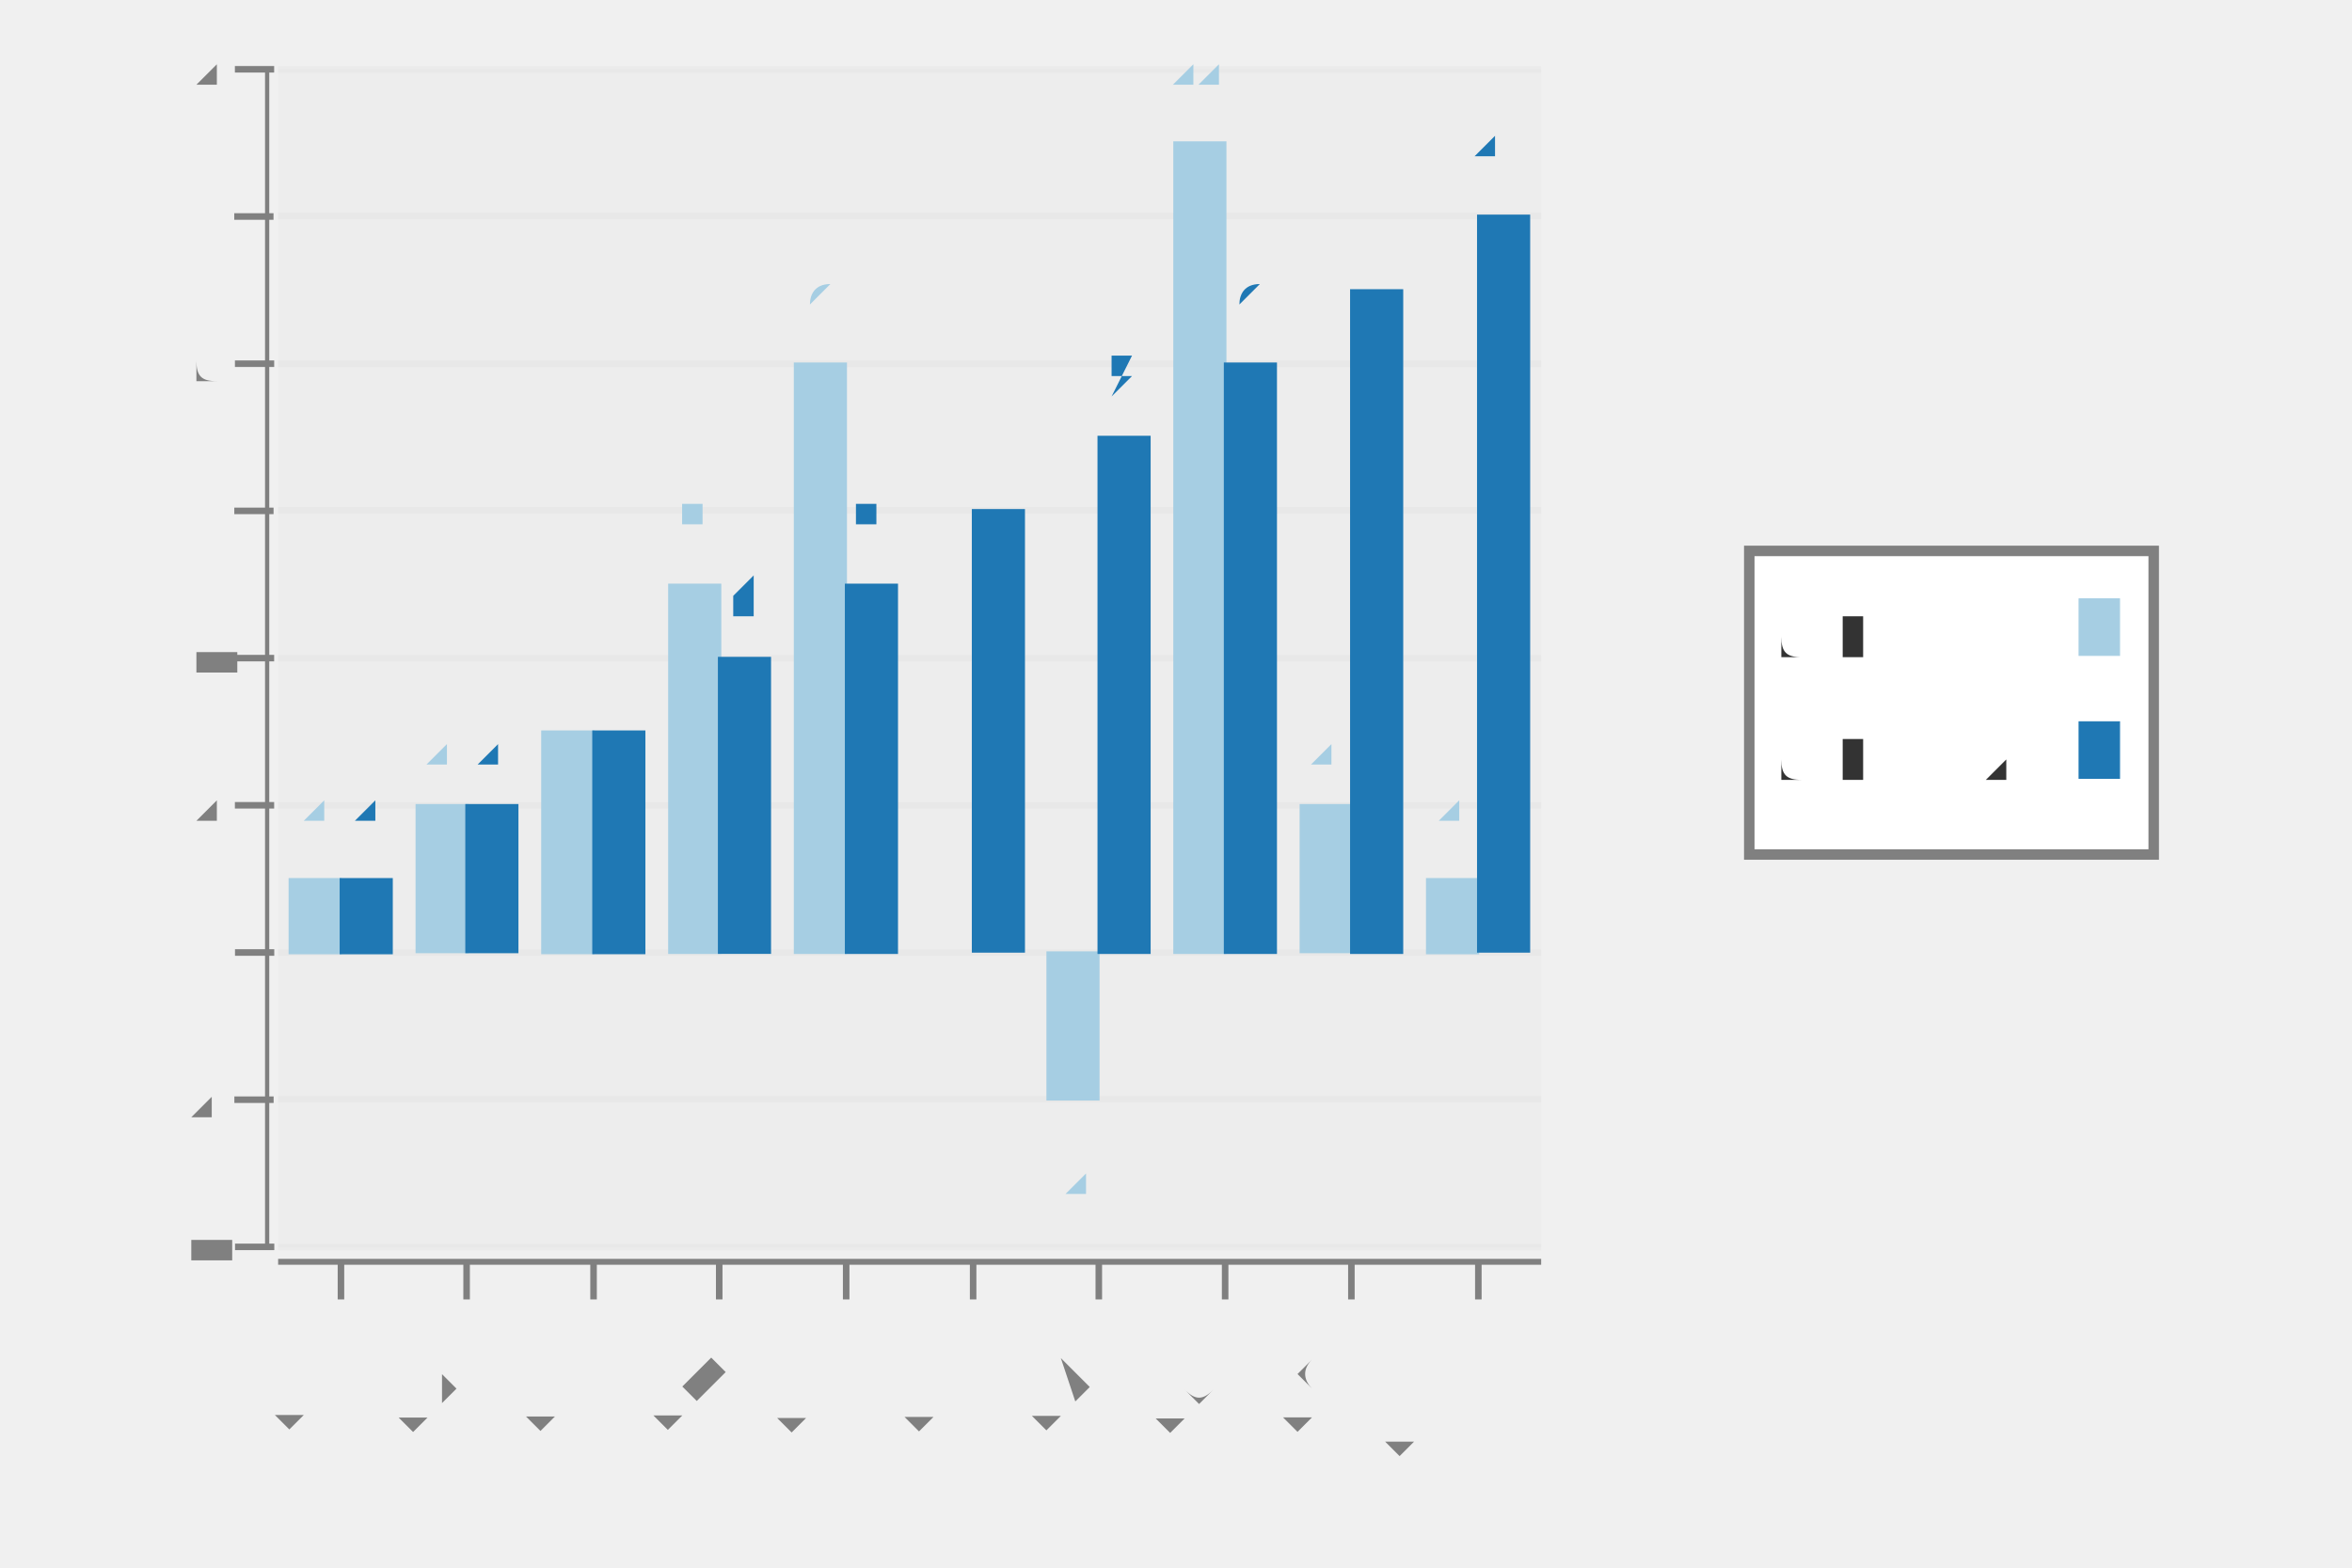
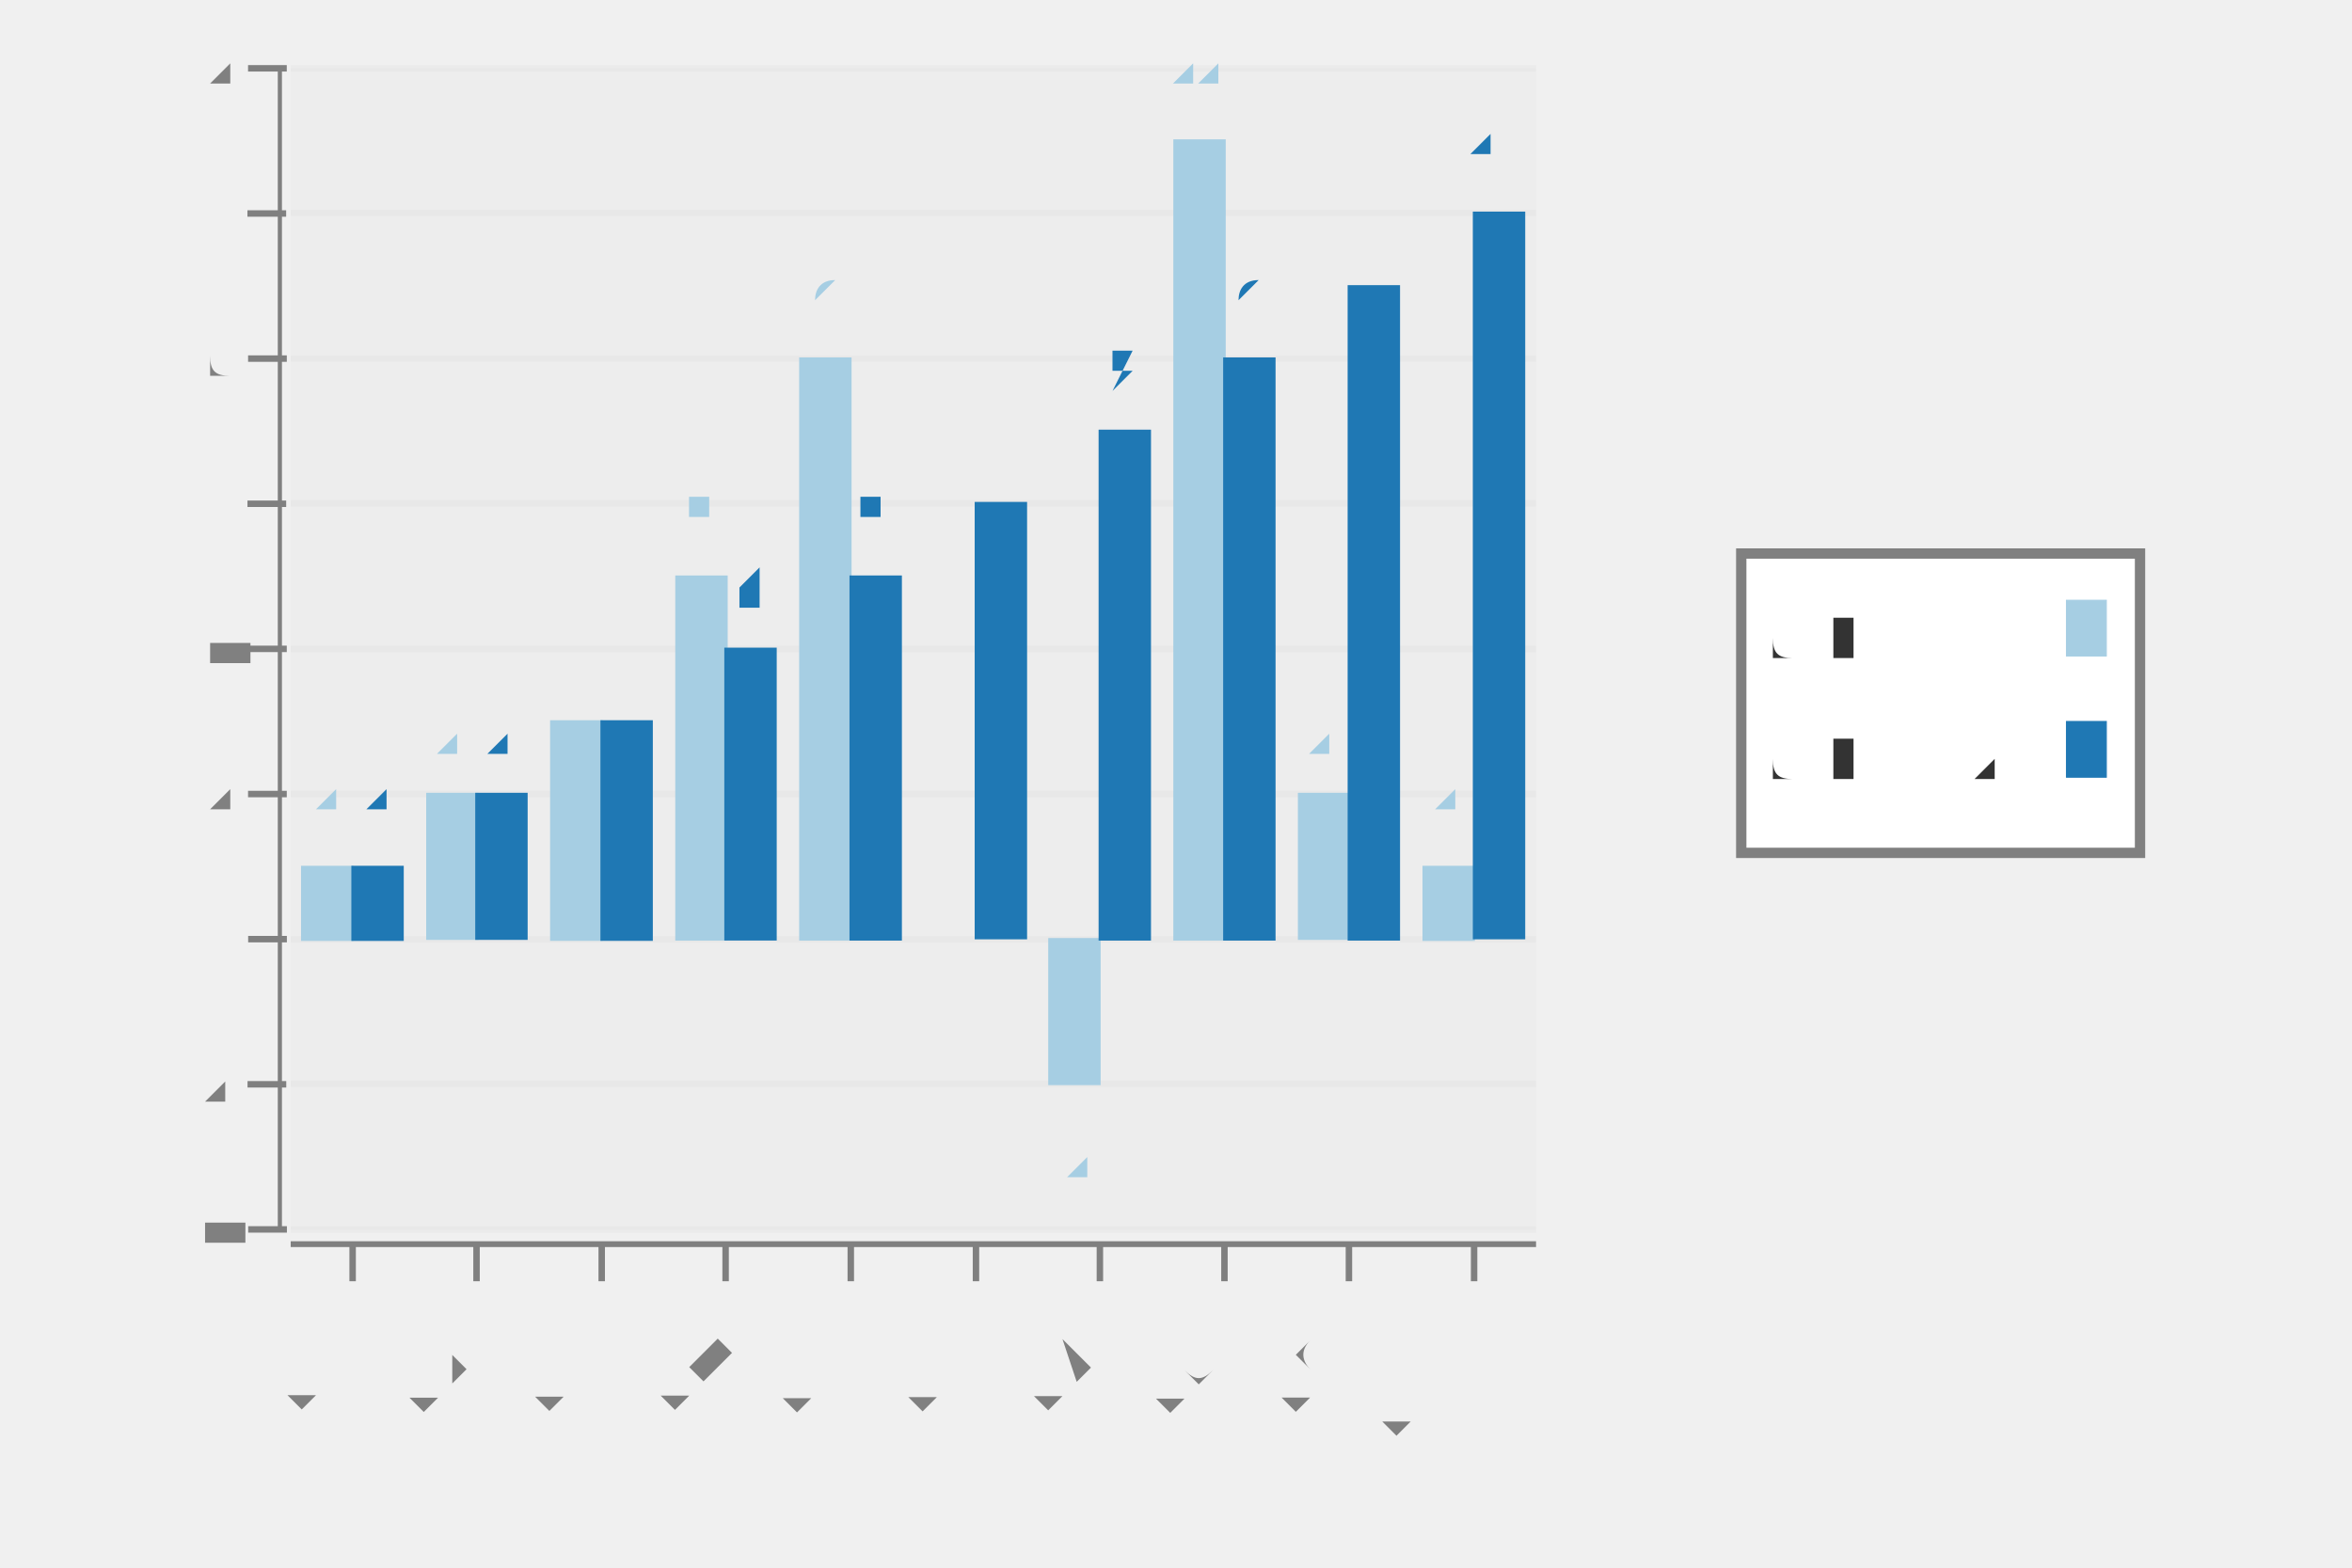
- <svg xmlns="http://www.w3.org/2000/svg" height="300.0" viewBox="-0.82 -0.553 1.59 1.198" width="450.0">
+ <svg xmlns="http://www.w3.org/2000/svg" height="300.0" viewBox="-0.82 -0.553 1.59 1.215" width="450.0">
  <g stroke-opacity="0.0" fill-opacity="2.5e-2" stroke="#000000" stroke-width="0.0" fill="#808080">
    <rect height="0.9" width="0.965" x="-0.711" y="-0.5" />
  </g>
  <g stroke-opacity="5.0e-2" stroke="#808080" stroke-width="5.0e-3" fill="none">
    <polyline points="-0.711,0.4 0.254,0.4" />
  </g>
  <g stroke-opacity="5.0e-2" stroke="#808080" stroke-width="5.0e-3" fill="none">
    <polyline points="-0.711,0.287 0.254,0.287" />
  </g>
  <g stroke-opacity="5.0e-2" stroke="#808080" stroke-width="5.0e-3" fill="none">
    <polyline points="-0.711,0.175 0.254,0.175" />
  </g>
  <g stroke-opacity="5.0e-2" stroke="#808080" stroke-width="5.0e-3" fill="none">
    <polyline points="-0.711,6.2429696287964076e-2 0.254,6.2429696287964076e-2" />
  </g>
  <g stroke-opacity="5.0e-2" stroke="#808080" stroke-width="5.0e-3" fill="none">
    <polyline points="-0.711,-5.005624296962874e-2 0.254,-5.005624296962874e-2" />
  </g>
  <g stroke-opacity="5.0e-2" stroke="#808080" stroke-width="5.0e-3" fill="none">
    <polyline points="-0.711,-0.163 0.254,-0.163" />
  </g>
  <g stroke-opacity="5.0e-2" stroke="#808080" stroke-width="5.0e-3" fill="none">
    <polyline points="-0.711,-0.275 0.254,-0.275" />
  </g>
  <g stroke-opacity="5.0e-2" stroke="#808080" stroke-width="5.0e-3" fill="none">
    <polyline points="-0.711,-0.388 0.254,-0.388" />
  </g>
  <g stroke-opacity="5.0e-2" stroke="#808080" stroke-width="5.0e-3" fill="none">
    <polyline points="-0.711,-0.5 0.254,-0.5" />
  </g>
  <g fill-opacity="1.0" font-size="5.0e-2" stroke="none" stroke-width="0.0" fill="#808080" text-anchor="end">
    <text x="-0.75" y="0.413">-4</text>
  </g>
  <g fill-opacity="1.0" font-size="5.0e-2" stroke="none" stroke-width="0.0" fill="#808080" text-anchor="end">
    <text x="-0.75" y="0.3">-2</text>
  </g>
  <g fill-opacity="1.0" font-size="5.0e-2" stroke="none" stroke-width="0.0" fill="#808080" text-anchor="end">
    <text x="-0.75" y="0.188">0</text>
  </g>
  <g fill-opacity="1.0" font-size="5.0e-2" stroke="none" stroke-width="0.0" fill="#808080" text-anchor="end">
    <text x="-0.75" y="7.547806524184486e-2">2</text>
  </g>
  <g fill-opacity="1.0" font-size="5.0e-2" stroke="none" stroke-width="0.0" fill="#808080" text-anchor="end">
    <text x="-0.75" y="-3.700787401574801e-2">4</text>
  </g>
  <g fill-opacity="1.0" font-size="5.0e-2" stroke="none" stroke-width="0.0" fill="#808080" text-anchor="end">
    <text x="-0.75" y="-0.149">6</text>
  </g>
  <g fill-opacity="1.0" font-size="5.0e-2" stroke="none" stroke-width="0.0" fill="#808080" text-anchor="end">
    <text x="-0.75" y="-0.262">8</text>
  </g>
  <g fill-opacity="1.0" font-size="5.0e-2" stroke="none" stroke-width="0.0" fill="#808080" text-anchor="end">
    <text x="-0.75" y="-0.374">10</text>
  </g>
  <g fill-opacity="1.0" font-size="5.0e-2" stroke="none" stroke-width="0.0" fill="#808080" text-anchor="end">
    <text x="-0.75" y="-0.487">12</text>
  </g>
  <g stroke-opacity="1.0" fill-opacity="1.0" stroke="#808080" stroke-width="5.0e-3" fill="#808080">
    <g transform="rotate(-90.0, -0.7290395, 0.3998875)">
      <polyline points="-0.729,0.415 -0.729,0.385" />
    </g>
    <g transform="rotate(-90.0, -0.7290395, 0.2874016)">
      <polyline points="-0.729,0.302 -0.729,0.272" />
    </g>
    <g transform="rotate(-90.0, -0.7290395, 0.1749156)">
      <polyline points="-0.729,0.19 -0.729,0.16" />
    </g>
    <g transform="rotate(-90.0, -0.7290395, 6.2429696287964076e-2)">
      <polyline points="-0.729,7.742969628796408e-2 -0.729,4.742969628796408e-2" />
    </g>
    <g transform="rotate(-90.0, -0.7290395, -5.005624296962874e-2)">
      <polyline points="-0.729,-3.505624296962874e-2 -0.729,-6.505624296962874e-2" />
    </g>
    <g transform="rotate(-90.0, -0.7290395, -0.1625422)">
      <polyline points="-0.729,-0.148 -0.729,-0.178" />
    </g>
    <g transform="rotate(-90.0, -0.7290395, -0.2750281)">
      <polyline points="-0.729,-0.26 -0.729,-0.29" />
    </g>
    <g transform="rotate(-90.0, -0.7290395, -0.3875141)">
      <polyline points="-0.729,-0.373 -0.729,-0.403" />
    </g>
    <g transform="rotate(-90.0, -0.7290395, -0.5)">
      <polyline points="-0.729,-0.485 -0.729,-0.515" />
    </g>
  </g>
  <g stroke-opacity="1.0" fill-opacity="1.0" stroke="#808080" stroke-width="0.0" fill="#808080">
    <rect height="0.9" width="3.217261681340955e-3" x="-0.721" y="-0.5" />
  </g>
  <g fill-opacity="1.0" font-size="5.0e-2" stroke="none" stroke-width="0.0" fill="#808080" text-anchor="end">
    <text transform="rotate(-45.0, -0.6630857, 0.5)" x="-0.663" y="0.5">row 1</text>
  </g>
  <g fill-opacity="1.0" font-size="5.0e-2" stroke="none" stroke-width="0.0" fill="#808080" text-anchor="end">
    <text transform="rotate(-45.0, -0.5665678, 0.5)" x="-0.567" y="0.5">row 2</text>
  </g>
  <g fill-opacity="1.0" font-size="5.0e-2" stroke="none" stroke-width="0.0" fill="#808080" text-anchor="end">
    <text transform="rotate(-45.0, -0.47005, 0.5)" x="-0.47" y="0.5">row 3</text>
  </g>
  <g fill-opacity="1.0" font-size="5.0e-2" stroke="none" stroke-width="0.0" fill="#808080" text-anchor="end">
    <text transform="rotate(-45.0, -0.3735321, 0.5)" x="-0.374" y="0.5">row 4</text>
  </g>
  <g fill-opacity="1.0" font-size="5.0e-2" stroke="none" stroke-width="0.0" fill="#808080" text-anchor="end">
    <text transform="rotate(-45.0, -0.2770143, 0.5)" x="-0.277" y="0.5">row 5</text>
  </g>
  <g fill-opacity="1.0" font-size="5.0e-2" stroke="none" stroke-width="0.0" fill="#808080" text-anchor="end">
    <text transform="rotate(-45.0, -0.1804964, 0.5)" x="-0.18" y="0.5">row 6</text>
  </g>
  <g fill-opacity="1.0" font-size="5.0e-2" stroke="none" stroke-width="0.0" fill="#808080" text-anchor="end">
    <text transform="rotate(-45.0, -8.397857303720235e-2, 0.5)" x="-8.397857303720235e-2" y="0.5">row 7</text>
  </g>
  <g fill-opacity="1.0" font-size="5.0e-2" stroke="none" stroke-width="0.0" fill="#808080" text-anchor="end">
    <text transform="rotate(-45.0, 1.2539277403026294e-2, 0.5)" x="1.2539277403026294e-2" y="0.5">row 8</text>
  </g>
  <g fill-opacity="1.0" font-size="5.0e-2" stroke="none" stroke-width="0.0" fill="#808080" text-anchor="end">
    <text transform="rotate(-45.0, 0.1090571, 0.5)" x="0.109" y="0.5">row 9</text>
  </g>
  <g fill-opacity="1.0" font-size="5.0e-2" stroke="none" stroke-width="0.0" fill="#808080" text-anchor="end">
    <text transform="rotate(-45.0, 0.205575, 0.5)" x="0.206" y="0.5">row 10</text>
  </g>
  <g stroke-opacity="1.0" fill-opacity="1.0" stroke="#808080" stroke-width="5.0e-3" fill="#808080">
    <polyline points="-0.663,0.44 -0.663,0.41" />
    <polyline points="-0.567,0.44 -0.567,0.41" />
    <polyline points="-0.47,0.44 -0.47,0.41" />
    <polyline points="-0.374,0.44 -0.374,0.41" />
    <polyline points="-0.277,0.44 -0.277,0.41" />
    <polyline points="-0.18,0.44 -0.18,0.41" />
    <polyline points="-8.397857303720235e-2,0.44 -8.397857303720235e-2,0.41" />
    <polyline points="1.2539277403026294e-2,0.44 1.2539277403026294e-2,0.41" />
    <polyline points="0.109,0.44 0.109,0.41" />
    <polyline points="0.206,0.44 0.206,0.41" />
  </g>
  <g stroke-opacity="1.0" fill-opacity="1.0" stroke="#808080" stroke-width="0.0" fill="#808080">
    <rect height="4.499437570303688e-3" width="0.965" x="-0.711" y="0.409" />
  </g>
  <g stroke-opacity="1.0" fill-opacity="1.0" stroke="#a6cee3" stroke-width="2.0e-3" fill="#a6cee3">
    <rect height="5.624296962879638e-2" width="3.860714017609146e-2" x="-0.702" y="0.119" />
    <rect height="0.112" width="3.860714017609146e-2" x="-0.605" y="6.2429696287964076e-2" />
    <rect height="0.169" width="3.860714017609146e-2" x="-0.509" y="6.186726659167696e-3" />
    <rect height="0.281" width="3.860714017609135e-2" x="-0.412" y="-0.106" />
    <rect height="0.45" width="3.860714017609146e-2" x="-0.316" y="-0.275" />
    <rect height="0.0" width="3.860714017609135e-2" x="-0.219" y="0.175" />
    <rect height="0.112" width="3.860714017609157e-2" x="-0.123" y="0.175" />
    <rect height="0.619" width="3.860714017609124e-2" x="-2.6067862773065276e-2" y="-0.444" />
    <rect height="0.112" width="3.860714017609146e-2" x="7.044998766716337e-2" y="6.2429696287964076e-2" />
    <rect height="5.624296962879638e-2" width="3.860714017609146e-2" x="0.167" y="0.119" />
  </g>
  <g stroke-opacity="1.0" fill-opacity="1.0" stroke="#1f78b4" stroke-width="2.0e-3" fill="#1f78b4">
    <rect height="5.624296962879638e-2" width="3.860714017609146e-2" x="-0.663" y="0.119" />
    <rect height="0.112" width="3.860714017609146e-2" x="-0.567" y="6.2429696287964076e-2" />
    <rect height="0.169" width="3.8607140176091403e-2" x="-0.47" y="6.186726659167696e-3" />
    <rect height="0.225" width="3.860714017609146e-2" x="-0.374" y="-5.005624296962874e-2" />
    <rect height="0.281" width="3.860714017609157e-2" x="-0.277" y="-0.106" />
    <rect height="0.337" width="3.860714017609146e-2" x="-0.18" y="-0.163" />
    <rect height="0.394" width="3.860714017609124e-2" x="-8.397857303720235e-2" y="-0.219" />
    <rect height="0.45" width="3.860714017609146e-2" x="1.2539277403025961e-2" y="-0.275" />
    <rect height="0.506" width="3.860714017609157e-2" x="0.109" y="-0.331" />
    <rect height="0.562" width="3.860714017609146e-2" x="0.206" y="-0.388" />
  </g>
  <g fill-opacity="1.0" font-size="4.0e-2" stroke="none" stroke-width="0.0" fill="#a6cee3" text-anchor="middle">
    <text x="-0.682" y="8.942632170978637e-2">1</text>
    <text x="-0.586" y="3.318335208098999e-2">2</text>
    <text x="-0.489" y="-2.3059617547806388e-2">3</text>
    <text x="-0.393" y="-0.136">5</text>
    <text x="-0.296" y="-0.304">8</text>
    <text x="-0.2" y="0.146">0</text>
    <text x="-0.103" y="0.361">-2</text>
    <text x="-6.764292685019546e-3" y="-0.473">11</text>
    <text x="8.975355775520888e-2" y="3.318335208098999e-2">2</text>
    <text x="0.186" y="8.942632170978637e-2">1</text>
  </g>
  <g fill-opacity="1.0" font-size="4.0e-2" stroke="none" stroke-width="0.0" fill="#1f78b4" text-anchor="middle">
    <text x="-0.644" y="8.942632170978637e-2">1</text>
    <text x="-0.547" y="3.318335208098999e-2">2</text>
    <text x="-0.451" y="-2.3059617547806388e-2">3</text>
    <text x="-0.354" y="-7.930258717660277e-2">4</text>
    <text x="-0.258" y="-0.136">5</text>
    <text x="-0.161" y="-0.192">6</text>
    <text x="-6.467500294915673e-2" y="-0.248">7</text>
    <text x="3.184284749107191e-2" y="-0.304">8</text>
    <text x="0.128" y="-0.361">9</text>
    <text x="0.225" y="-0.417">10</text>
  </g>
  <g stroke-opacity="1.0" fill-opacity="1.0" stroke="#808080" stroke-width="8.0e-3" fill="#ffffff">
-     <rect height="0.232" width="0.309" x="0.413" y="-0.132" />
+     <rect height="0.232" width="0.309" x="0.413" y="-0.124" />
  </g>
  <g fill-opacity="1.0" font-size="4.8e-2" stroke="none" stroke-width="0.0" fill="#333333" text-anchor="start">
-     <text x="0.438" y="4.178968287249907e-2">column 2</text>
+     <text x="0.438" y="4.934768543828277e-2">column 2</text>
  </g>
  <g stroke-opacity="1.0" fill-opacity="1.0" stroke="#1f78b4" stroke-width="8.0e-4" fill="#1f78b4">
-     <rect height="4.319460067491565e-2" width="3.088571214087321e-2" x="0.665" y="-1.4049178024165832e-3" />
+     <rect height="4.3194600674915706e-2" width="3.088571214087321e-2" x="0.665" y="6.153084763367067e-3" />
  </g>
  <g fill-opacity="1.0" font-size="4.8e-2" stroke="none" stroke-width="0.0" fill="#333333" text-anchor="start">
-     <text x="0.438" y="-5.2158573595442514e-2">column 1</text>
+     <text x="0.438" y="-4.460057102965875e-2">column 1</text>
  </g>
  <g stroke-opacity="1.0" fill-opacity="1.0" stroke="#a6cee3" stroke-width="8.0e-4" fill="#a6cee3">
-     <rect height="4.319460067491554e-2" width="3.088571214087321e-2" x="0.665" y="-9.535317427035805e-2" />
+     <rect height="4.319460067491565e-2" width="3.088571214087321e-2" x="0.665" y="-8.77951717045744e-2" />
  </g>
</svg>
